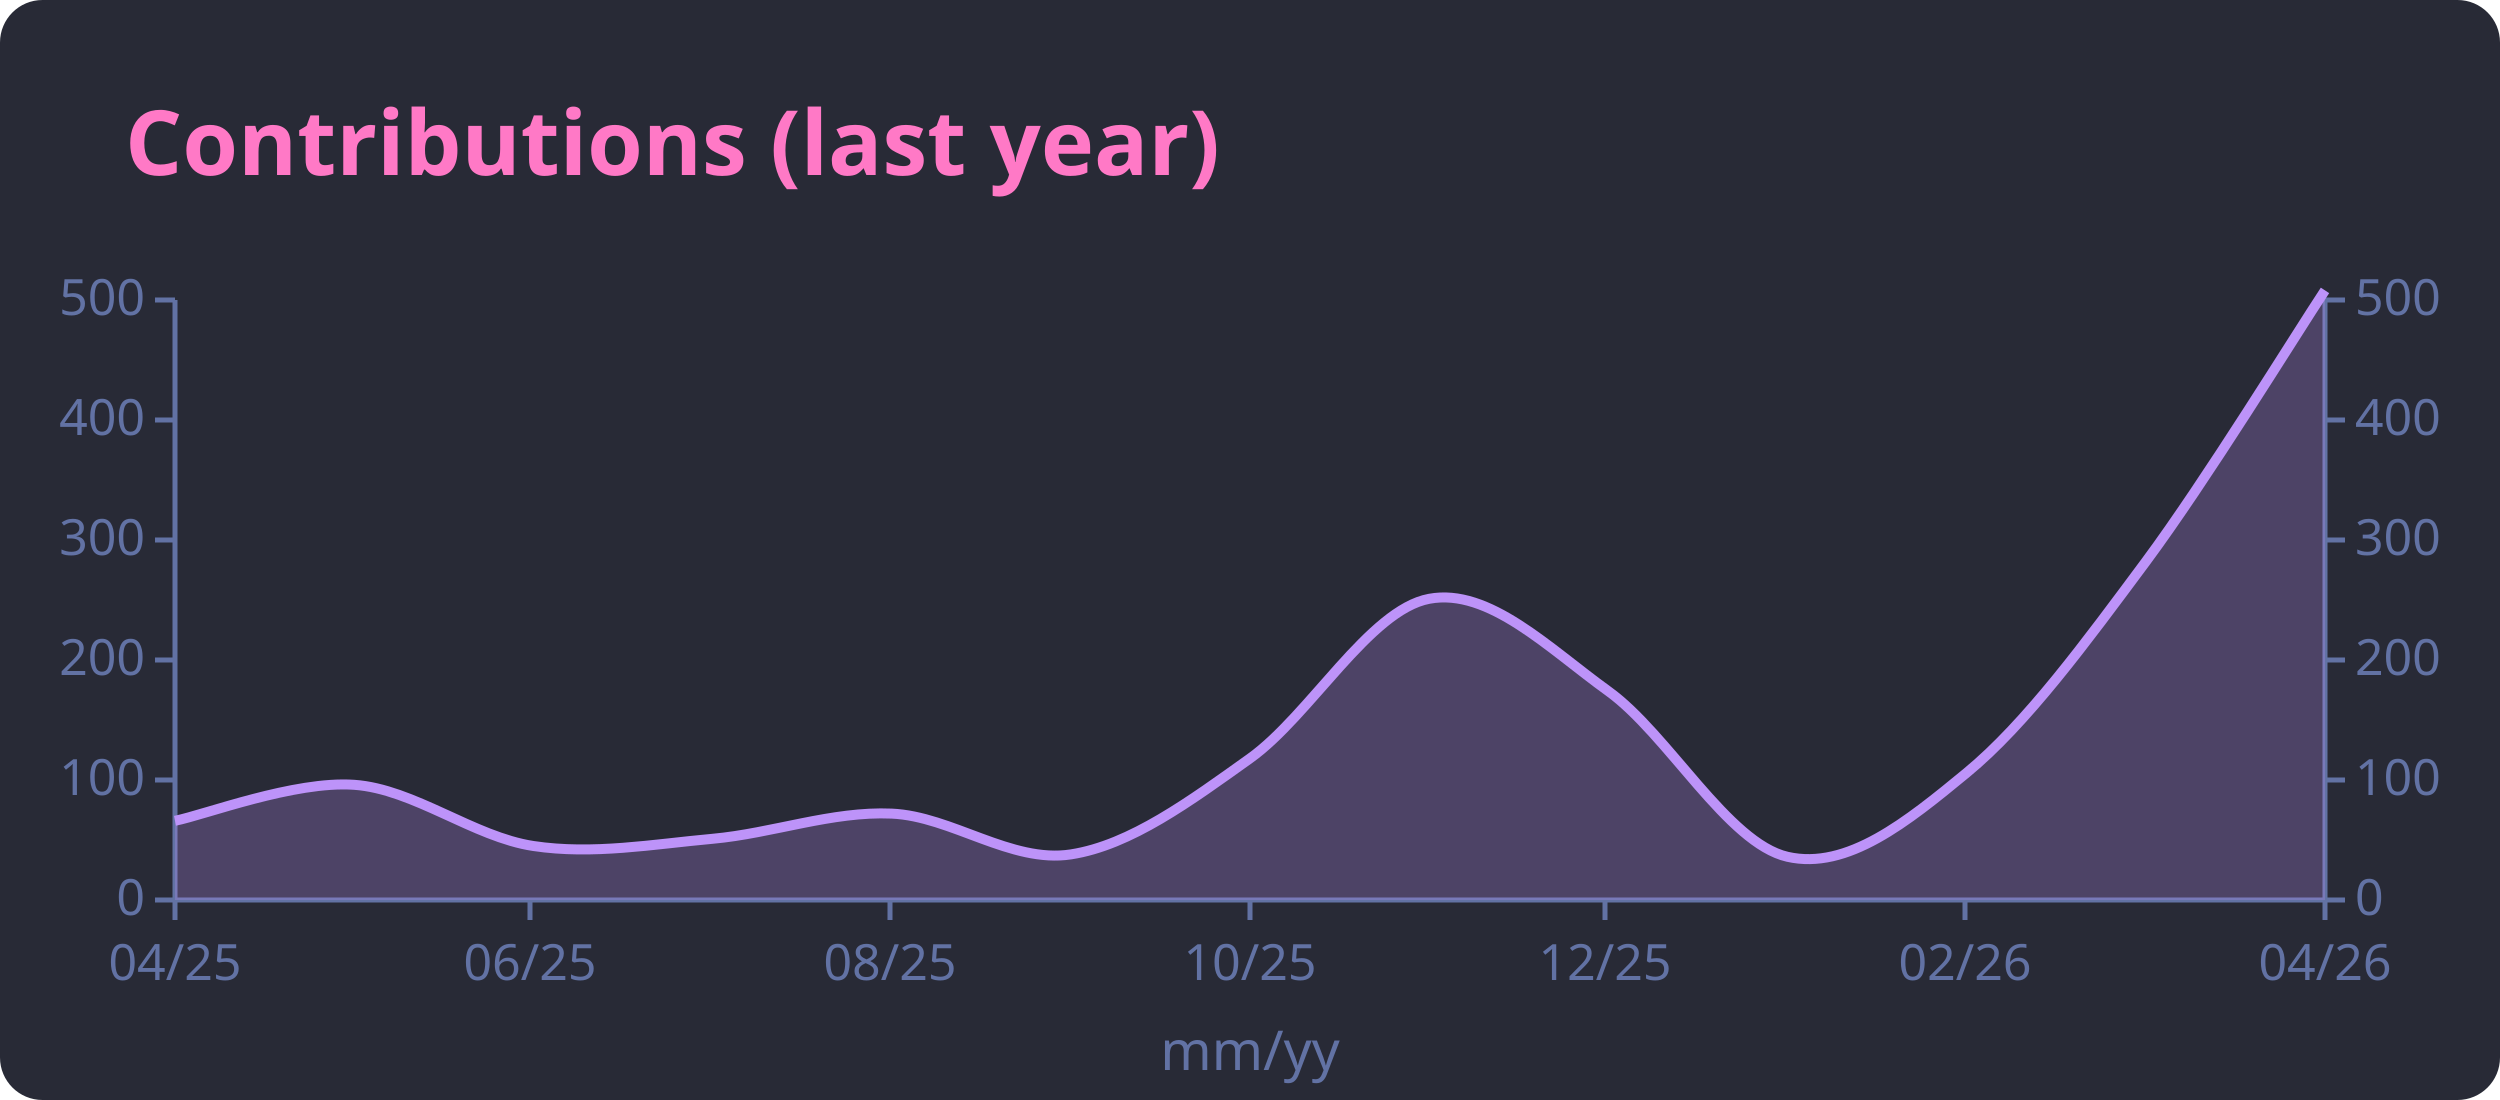
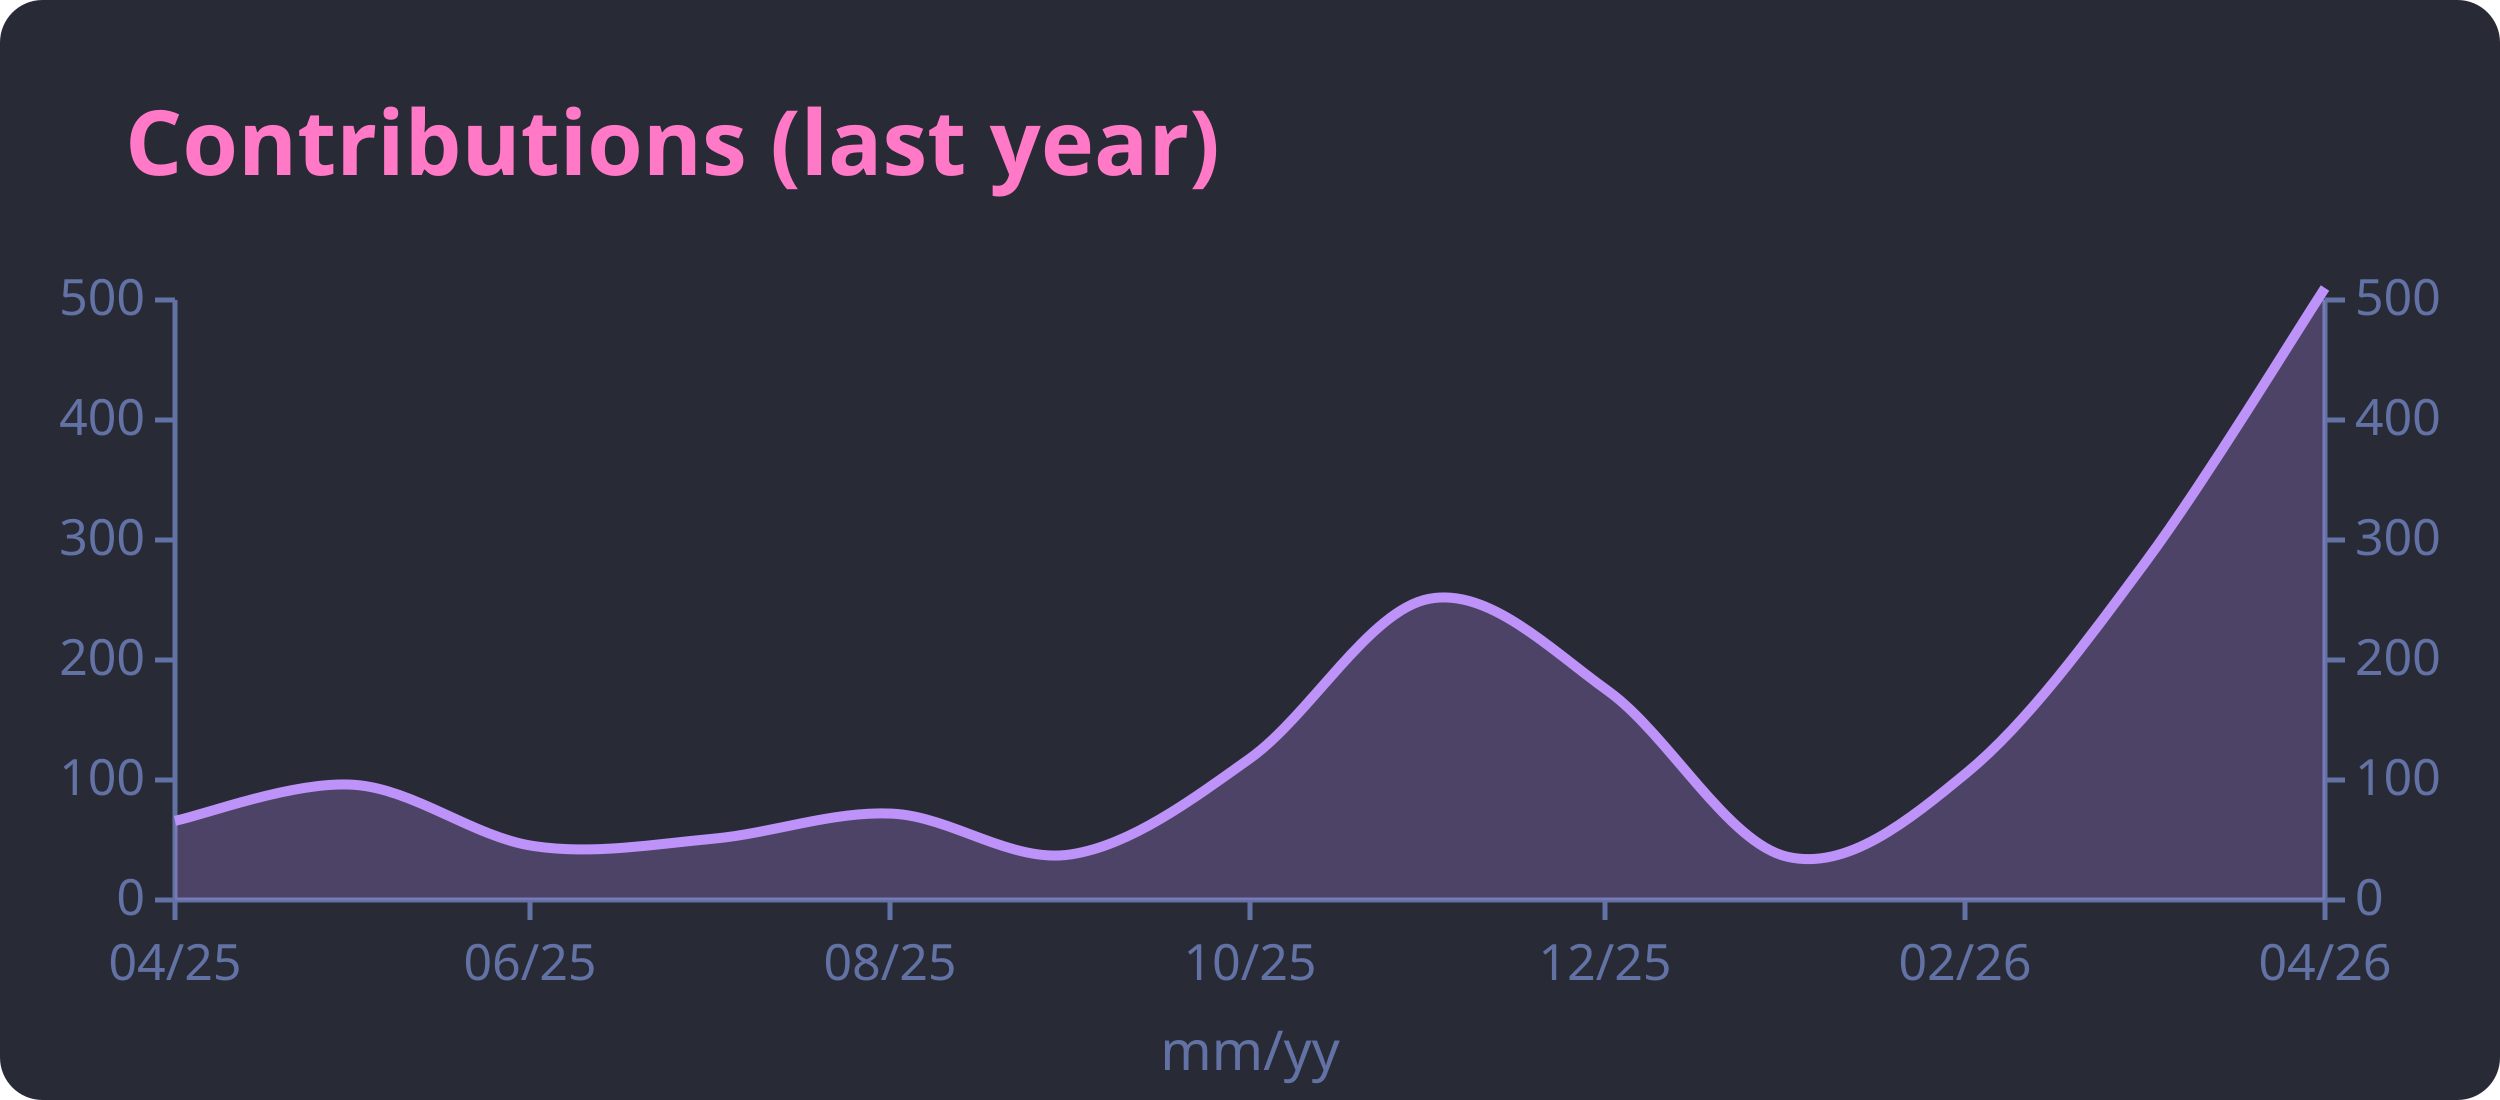
<svg xmlns="http://www.w3.org/2000/svg" width="500" height="220" viewBox="0 0 500 220" font-family="'Segoe UI', Ubuntu, Sans-Serif">
  <rect x="0.5" y="0.5" width="499" height="219" rx="8" fill="#282a36" stroke="#282a36" stroke-opacity="1.00" />
  <text x="25" y="35" font-size="18" font-weight="600" fill="#ff79c6">Contributions (last year)</text>
  <line x1="35" y1="60" x2="35" y2="180" stroke="#6272a4" />
  <line x1="465" y1="60" x2="465" y2="180" stroke="#6272a4" />
  <line x1="31" y1="180" x2="35" y2="180" stroke="#6272a4" />
  <text x="29" y="183" font-size="10" fill="#6272a4" text-anchor="end">0</text>
  <line x1="465" y1="180" x2="469" y2="180" stroke="#6272a4" />
  <text x="471" y="183" font-size="10" fill="#6272a4" text-anchor="start">0</text>
  <line x1="31" y1="156" x2="35" y2="156" stroke="#6272a4" />
  <text x="29" y="159" font-size="10" fill="#6272a4" text-anchor="end">100</text>
  <line x1="465" y1="156" x2="469" y2="156" stroke="#6272a4" />
  <text x="471" y="159" font-size="10" fill="#6272a4" text-anchor="start">100</text>
  <line x1="31" y1="132" x2="35" y2="132" stroke="#6272a4" />
  <text x="29" y="135" font-size="10" fill="#6272a4" text-anchor="end">200</text>
  <line x1="465" y1="132" x2="469" y2="132" stroke="#6272a4" />
  <text x="471" y="135" font-size="10" fill="#6272a4" text-anchor="start">200</text>
  <line x1="31" y1="108" x2="35" y2="108" stroke="#6272a4" />
  <text x="29" y="111" font-size="10" fill="#6272a4" text-anchor="end">300</text>
  <line x1="465" y1="108" x2="469" y2="108" stroke="#6272a4" />
  <text x="471" y="111" font-size="10" fill="#6272a4" text-anchor="start">300</text>
  <line x1="31" y1="84" x2="35" y2="84" stroke="#6272a4" />
  <text x="29" y="87" font-size="10" fill="#6272a4" text-anchor="end">400</text>
  <line x1="465" y1="84" x2="469" y2="84" stroke="#6272a4" />
  <text x="471" y="87" font-size="10" fill="#6272a4" text-anchor="start">400</text>
  <line x1="31" y1="60" x2="35" y2="60" stroke="#6272a4" />
  <text x="29" y="63" font-size="10" fill="#6272a4" text-anchor="end">500</text>
  <line x1="465" y1="60" x2="469" y2="60" stroke="#6272a4" />
  <text x="471" y="63" font-size="10" fill="#6272a4" text-anchor="start">500</text>
  <line x1="35" y1="180" x2="465" y2="180" stroke="#6272a4" />
  <line x1="35" y1="180" x2="35" y2="184" stroke="#6272a4" />
  <text x="35" y="196" font-size="10" fill="#6272a4" text-anchor="middle">04/25</text>
  <line x1="106" y1="180" x2="106" y2="184" stroke="#6272a4" />
  <text x="106" y="196" font-size="10" fill="#6272a4" text-anchor="middle">06/25</text>
  <line x1="178" y1="180" x2="178" y2="184" stroke="#6272a4" />
  <text x="178" y="196" font-size="10" fill="#6272a4" text-anchor="middle">08/25</text>
  <line x1="250" y1="180" x2="250" y2="184" stroke="#6272a4" />
  <text x="250" y="196" font-size="10" fill="#6272a4" text-anchor="middle">10/25</text>
  <line x1="321" y1="180" x2="321" y2="184" stroke="#6272a4" />
  <text x="321" y="196" font-size="10" fill="#6272a4" text-anchor="middle">12/25</text>
  <line x1="393" y1="180" x2="393" y2="184" stroke="#6272a4" />
  <text x="393" y="196" font-size="10" fill="#6272a4" text-anchor="middle">02/26</text>
  <line x1="465" y1="180" x2="465" y2="184" stroke="#6272a4" />
  <text x="465" y="196" font-size="10" fill="#6272a4" text-anchor="middle">04/26</text>
-   <path d="M35.00,164.16 C40.97,162.96 58.89,156.12 70.83,156.96 C82.78,157.80 94.72,167.40 106.67,169.20 C118.61,171.00 130.56,168.84 142.50,167.76 C154.44,166.68 166.39,162.20 178.33,162.72 C190.28,163.24 202.22,172.72 214.17,170.88 C226.11,169.04 238.06,160.20 250.00,151.68 C261.94,143.16 273.89,122.00 285.83,119.76 C297.78,117.52 309.72,129.64 321.67,138.24 C333.61,146.84 345.56,168.64 357.50,171.36 C369.44,174.08 381.39,164.40 393.33,154.56 C405.28,144.72 417.22,128.40 429.17,112.32 C441.11,96.24 459.03,67.12 465.00,58.08 L465.00,180.00 L35.00,180.00 Z" fill="#bd93f9" fill-opacity="0.25" stroke="none" />
-   <path d="M35.00,164.16 C40.97,162.96 58.89,156.12 70.83,156.96 C82.78,157.80 94.72,167.40 106.67,169.20 C118.61,171.00 130.56,168.84 142.50,167.76 C154.44,166.68 166.39,162.20 178.33,162.72 C190.28,163.24 202.22,172.72 214.17,170.88 C226.11,169.04 238.06,160.20 250.00,151.68 C261.94,143.16 273.89,122.00 285.83,119.76 C297.78,117.52 309.72,129.64 321.67,138.24 C333.61,146.84 345.56,168.64 357.50,171.36 C369.44,174.08 381.39,164.40 393.33,154.56 C405.28,144.72 417.22,128.40 429.17,112.32 C441.11,96.24 459.03,67.12 465.00,58.08" fill="none" stroke="#bd93f9" stroke-width="2" />
+   <path d="M35.00,164.16 C40.97,162.96 58.89,156.12 70.83,156.96 C82.78,157.80 94.72,167.40 106.67,169.20 C118.61,171.00 130.56,168.84 142.50,167.76 C154.44,166.68 166.39,162.20 178.33,162.72 C190.28,163.24 202.22,172.72 214.17,170.88 C226.11,169.04 238.06,160.20 250.00,151.68 C261.94,143.16 273.89,122.00 285.83,119.76 C297.78,117.52 309.72,129.64 321.67,138.24 C333.61,146.84 345.56,168.64 357.50,171.36 C369.44,174.08 381.39,164.40 393.33,154.56 C405.28,144.72 417.22,128.48 429.17,112.32 C441.11,96.16 459.03,66.72 465.00,57.60 L465.00,180.00 L35.00,180.00 Z" fill="#bd93f9" fill-opacity="0.25" stroke="none" />
+   <path d="M35.00,164.16 C40.97,162.96 58.89,156.12 70.83,156.96 C82.78,157.80 94.72,167.40 106.67,169.20 C118.61,171.00 130.56,168.84 142.50,167.76 C154.44,166.68 166.39,162.20 178.33,162.72 C190.28,163.24 202.22,172.72 214.17,170.88 C226.11,169.04 238.06,160.20 250.00,151.68 C261.94,143.16 273.89,122.00 285.83,119.76 C297.78,117.52 309.72,129.64 321.67,138.24 C333.61,146.84 345.56,168.64 357.50,171.36 C369.44,174.08 381.39,164.40 393.33,154.56 C405.28,144.72 417.22,128.48 429.17,112.32 C441.11,96.16 459.03,66.72 465.00,57.60" fill="none" stroke="#bd93f9" stroke-width="2" />
  <text x="250" y="214" font-size="11" fill="#6272a4" text-anchor="middle">mm/yy</text>
</svg>
